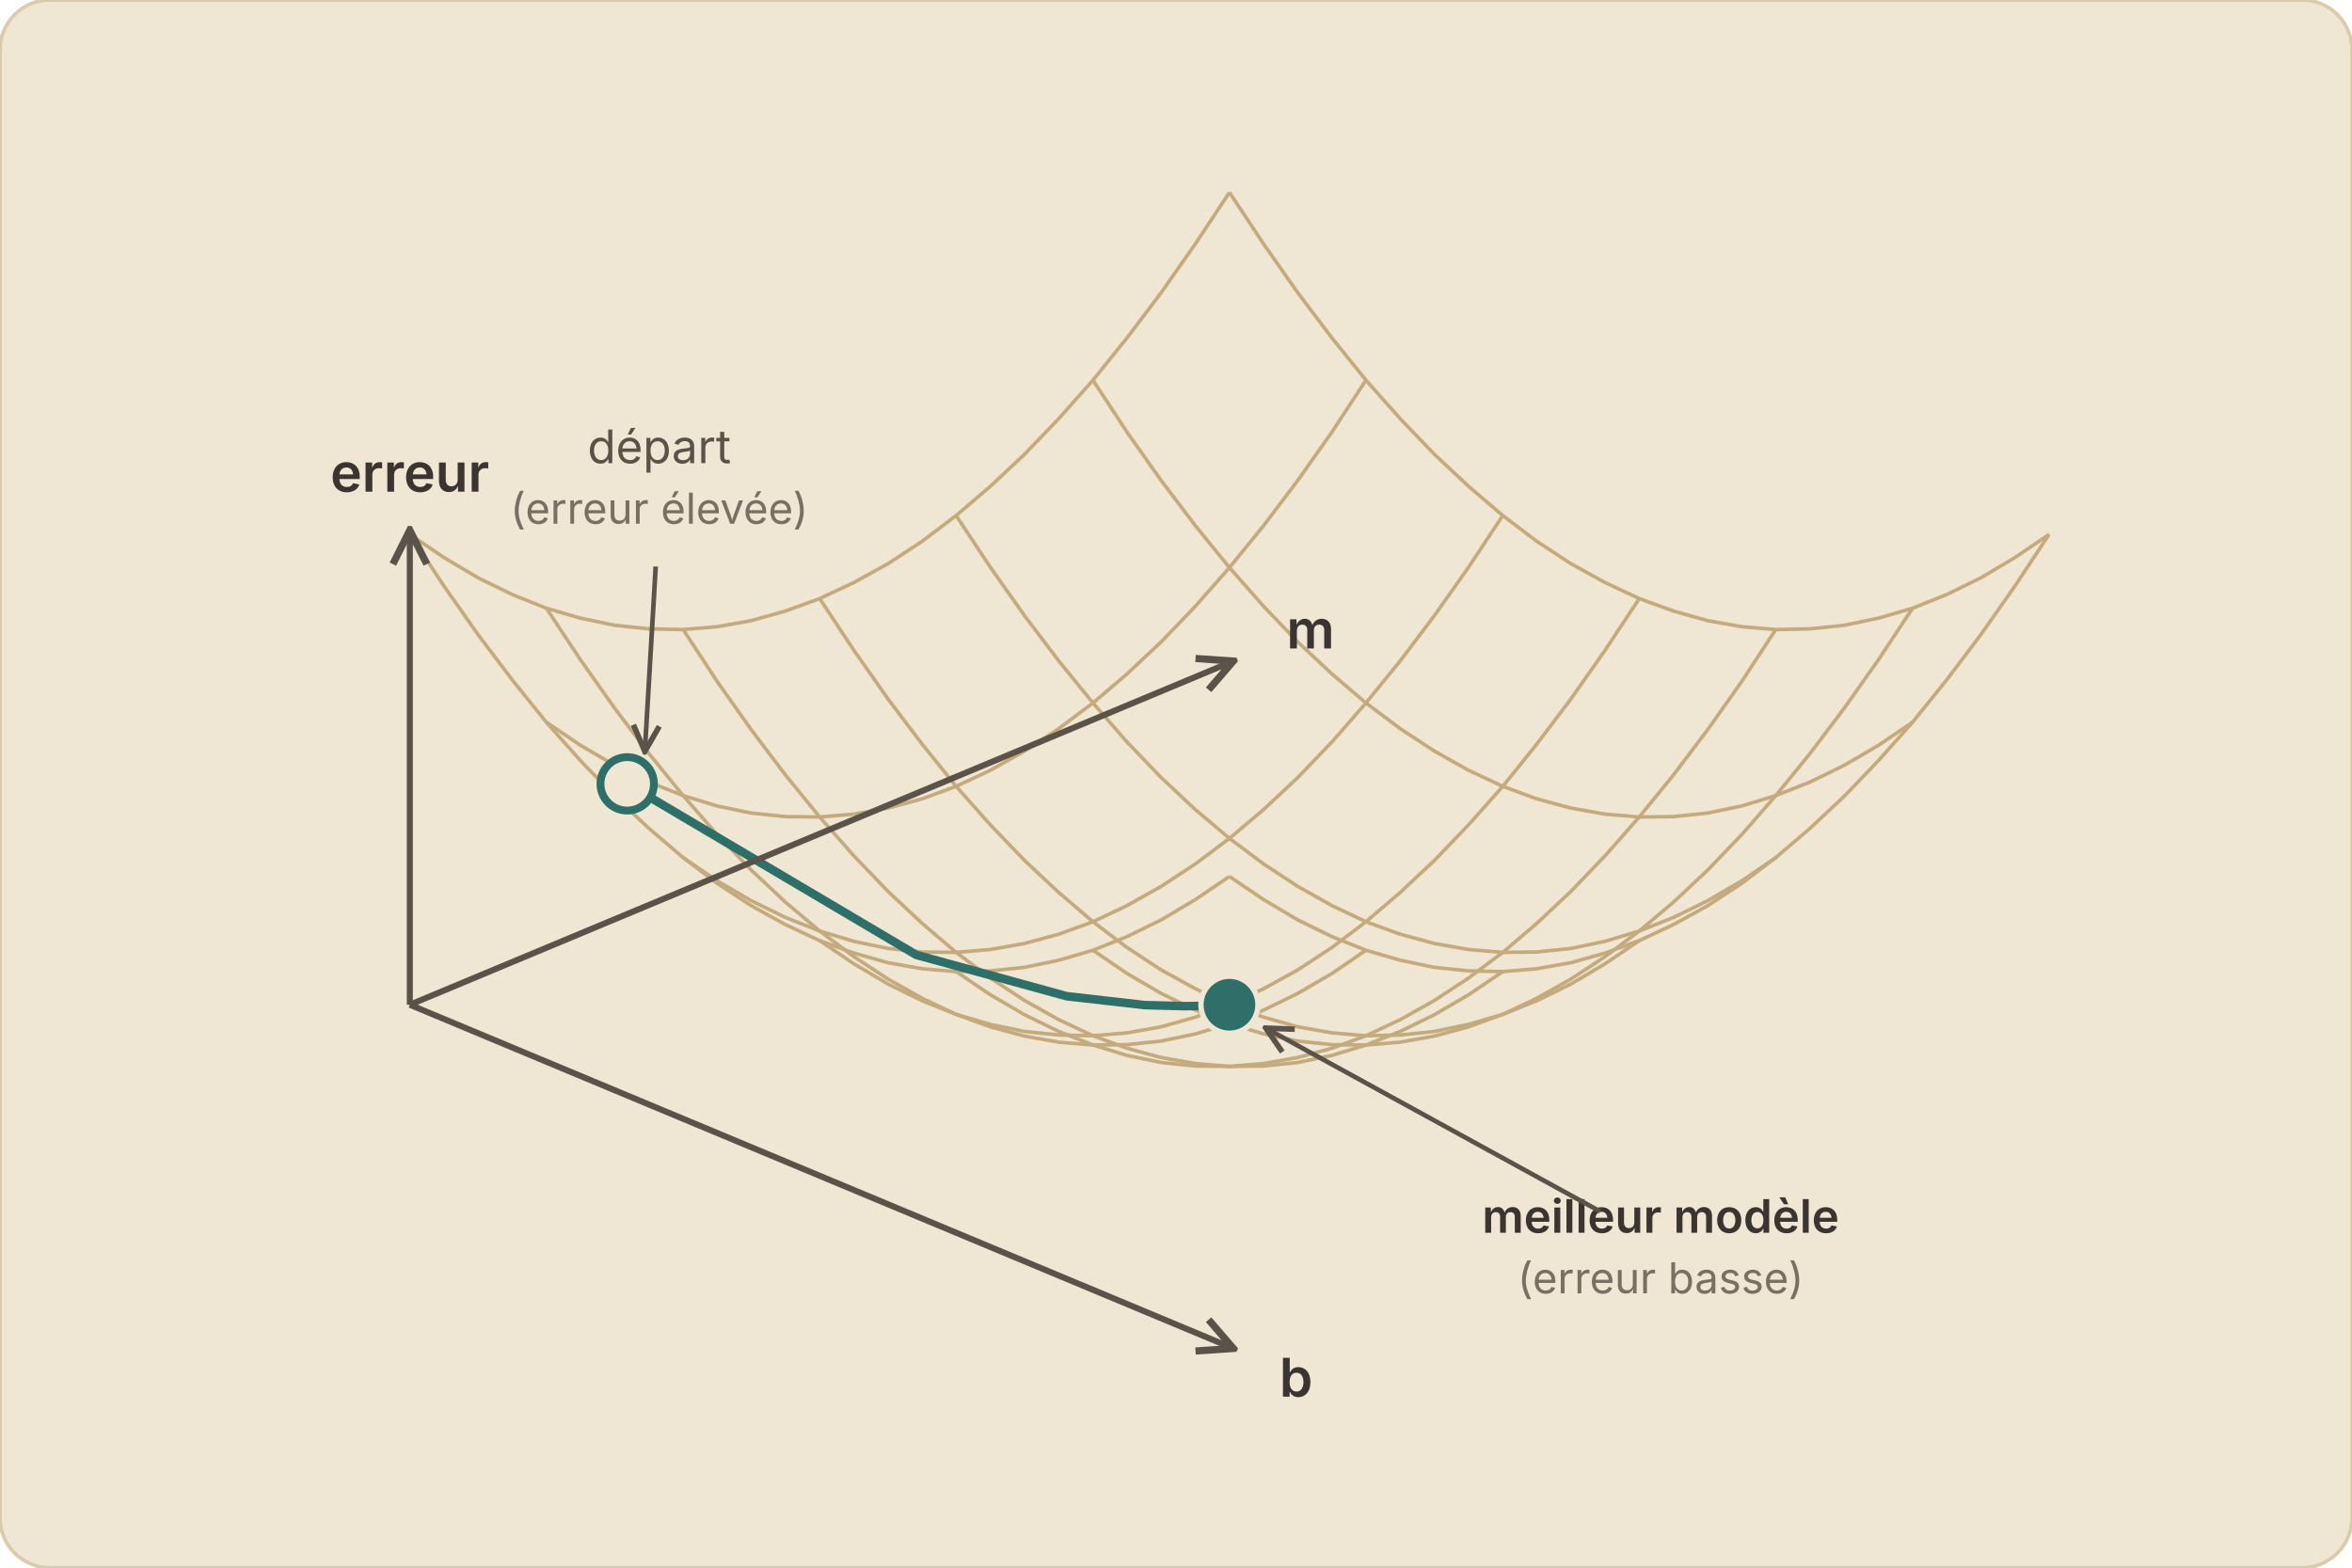
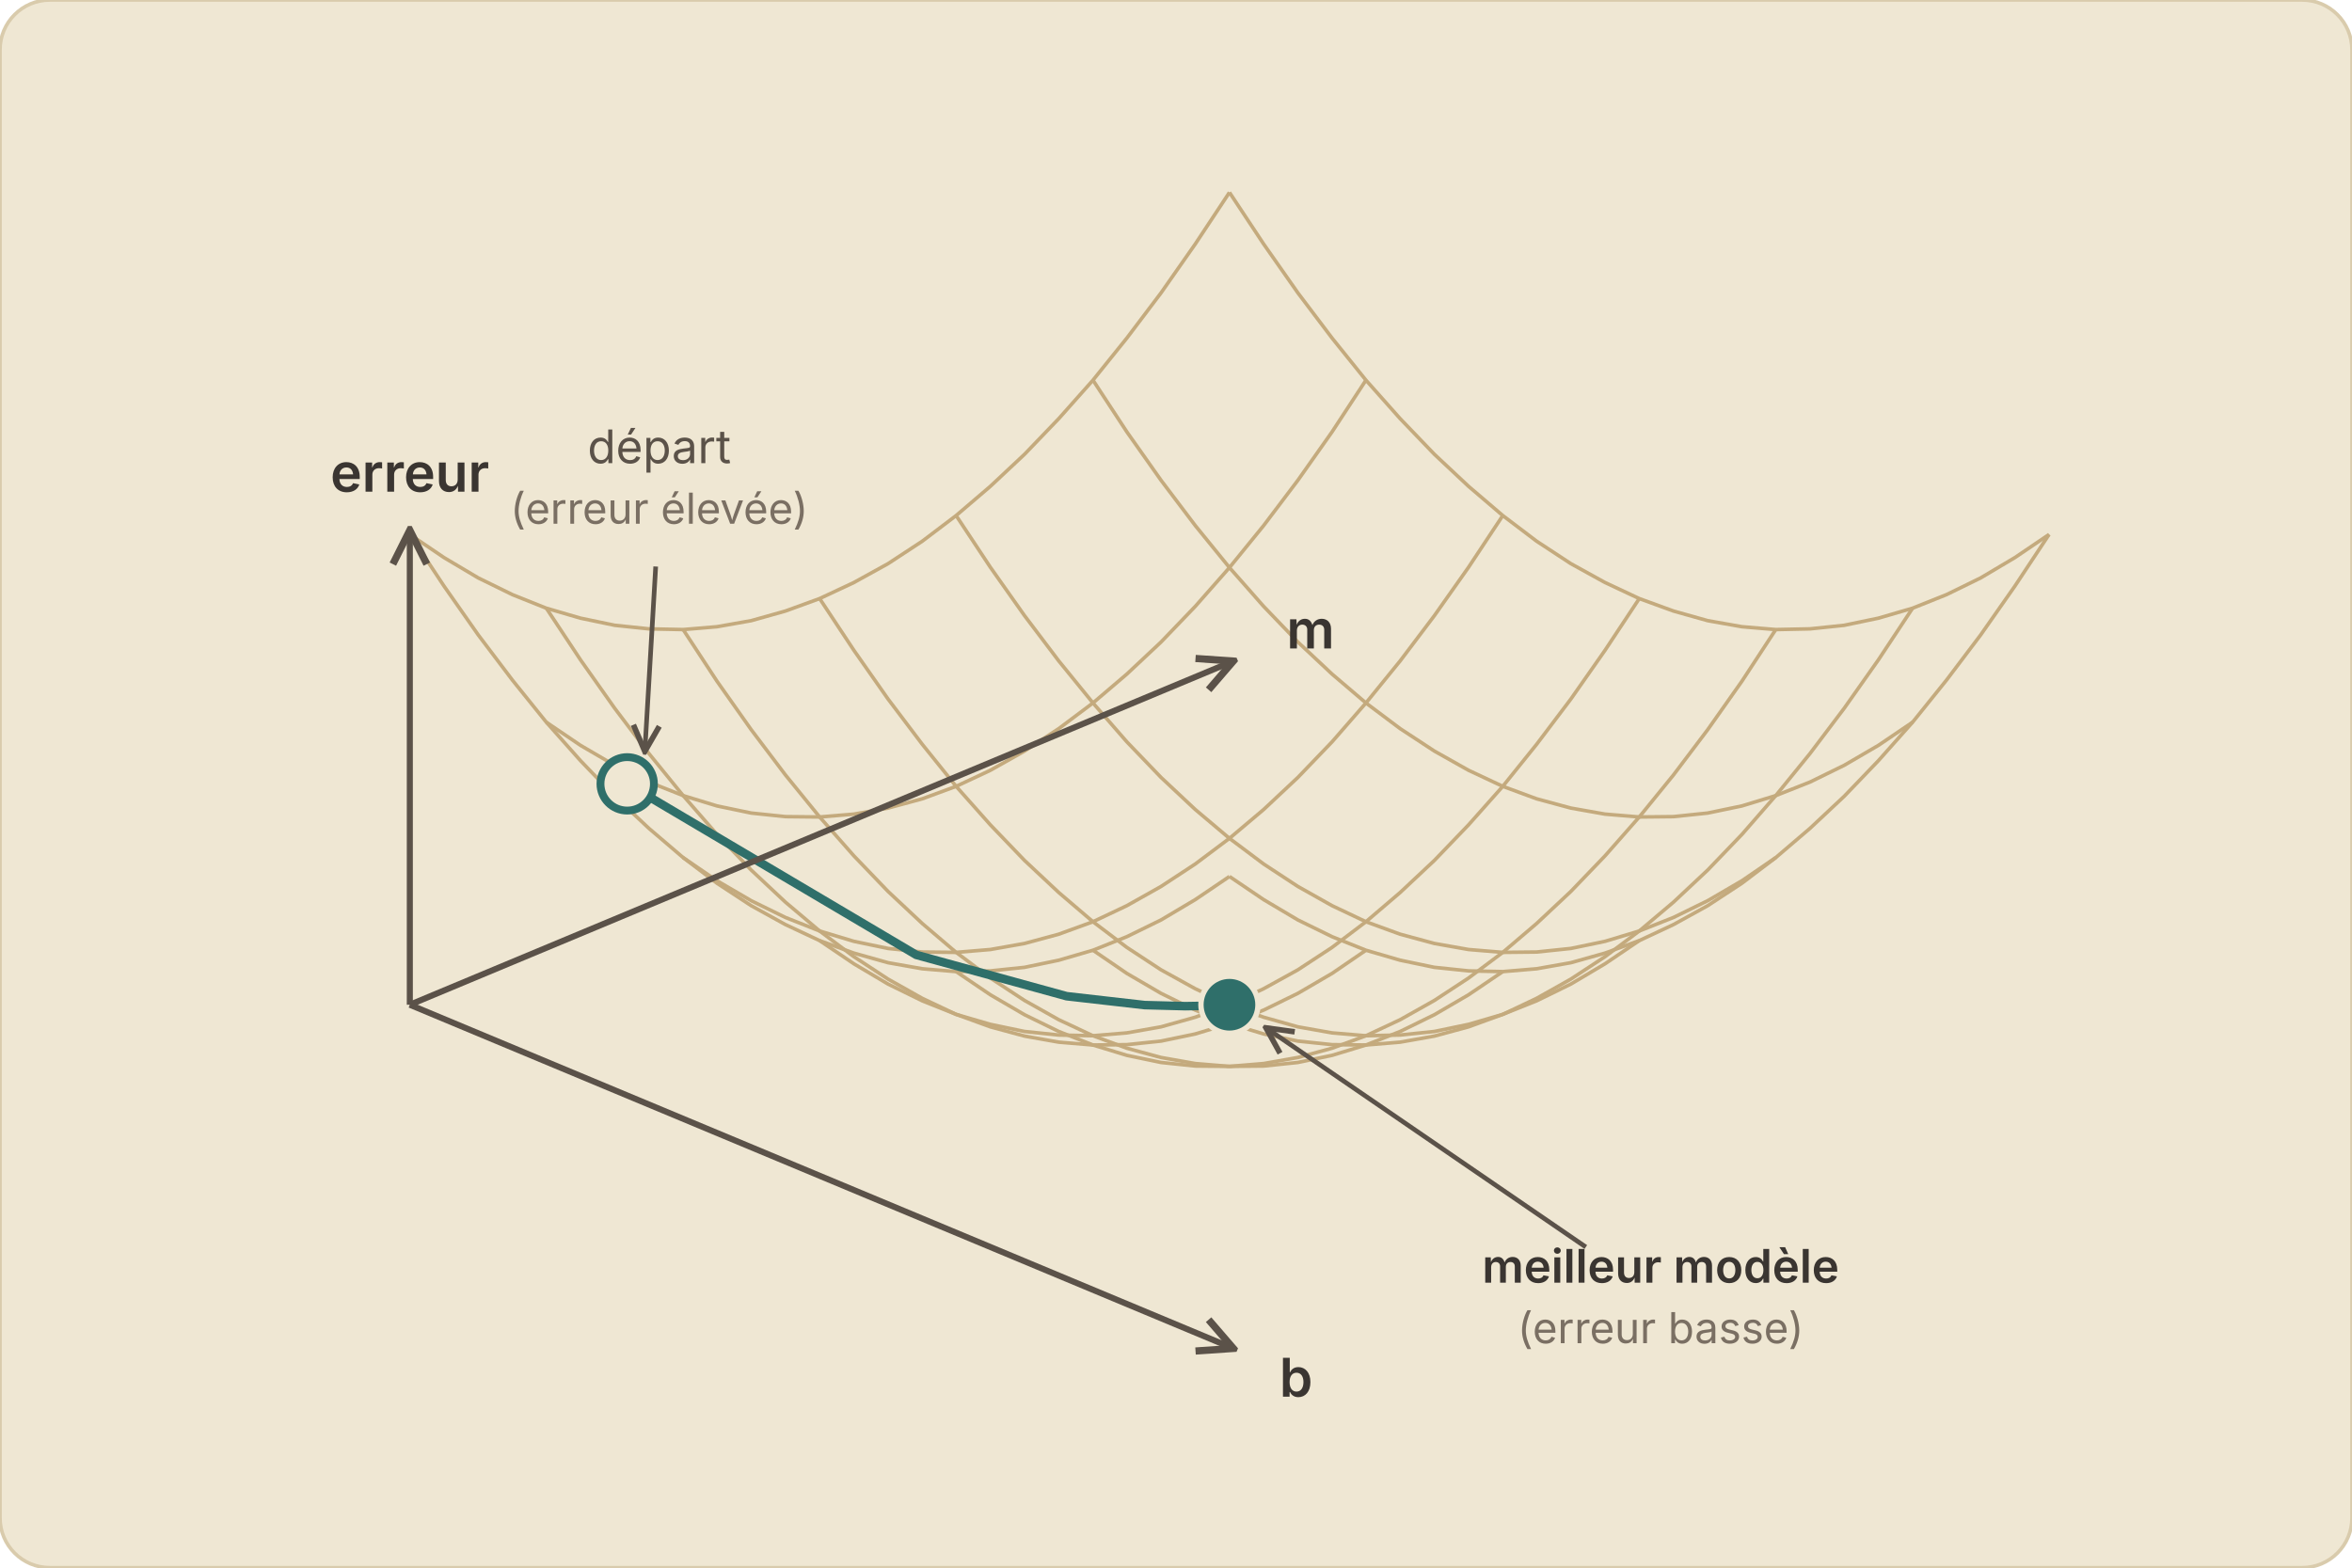
<svg xmlns="http://www.w3.org/2000/svg" viewBox="0 0 660 440" role="img" font-family="system-ui, -apple-system, sans-serif">
  <defs>
    <marker id="arr" viewBox="0 0 10 10" refX="8" refY="5" markerWidth="7" markerHeight="7" orient="auto">
      <path d="M1 1 L9 5 L1 9" fill="none" stroke="#5b5249" stroke-width="1.7" />
    </marker>
  </defs>
  <rect x="0" y="0" width="660" height="440" rx="14" fill="#efe7d3" stroke="#d9cbac" />
  <g fill="none" stroke="#bca06f" stroke-width="1" opacity="0.85">
    <path d="M 345.0 246.0 L 335.4 252.5 L 325.8 258.2 L 316.2 262.9 L 306.7 266.7 L 297.1 269.5 L 287.5 271.5 L 277.9 272.5 L 268.3 272.7 L 258.8 271.9 L 249.2 270.2 L 239.6 267.5 L 230.0 264.0 L 220.4 259.5 L 210.8 254.2 L 201.2 247.9 L 191.7 240.7 L 182.1 232.5 L 172.5 223.5 L 162.9 213.5 L 153.3 202.7 L 143.8 190.9 L 134.2 178.2 L 124.6 164.5 L 115.0 150.0" />
    <path d="M 383.3 266.7 L 373.8 273.2 L 364.2 278.8 L 354.6 283.5 L 345.0 287.3 L 335.4 290.2 L 325.8 292.2 L 316.2 293.2 L 306.7 293.3 L 297.1 292.5 L 287.5 290.8 L 277.9 288.2 L 268.3 284.7 L 258.8 280.2 L 249.2 274.8 L 239.6 268.5 L 230.0 261.3 L 220.4 253.2 L 210.8 244.2 L 201.2 234.2 L 191.7 223.3 L 182.1 211.5 L 172.5 198.8 L 162.9 185.2 L 153.3 170.7" />
    <path d="M 421.7 272.7 L 412.1 279.2 L 402.5 284.8 L 392.9 289.5 L 383.3 293.3 L 373.8 296.2 L 364.2 298.2 L 354.6 299.2 L 345.0 299.3 L 335.4 298.5 L 325.8 296.8 L 316.2 294.2 L 306.7 290.7 L 297.1 286.2 L 287.5 280.8 L 277.9 274.5 L 268.3 267.3 L 258.8 259.2 L 249.2 250.2 L 239.6 240.2 L 230.0 229.3 L 220.4 217.5 L 210.8 204.8 L 201.2 191.2 L 191.7 176.7" />
    <path d="M 460.0 264.0 L 450.4 270.5 L 440.8 276.2 L 431.2 280.9 L 421.7 284.7 L 412.1 287.5 L 402.5 289.5 L 392.9 290.5 L 383.3 290.7 L 373.8 289.9 L 364.2 288.2 L 354.6 285.5 L 345.0 282.0 L 335.4 277.5 L 325.8 272.2 L 316.2 265.9 L 306.7 258.7 L 297.1 250.5 L 287.5 241.5 L 277.9 231.5 L 268.3 220.7 L 258.8 208.9 L 249.2 196.2 L 239.6 182.5 L 230.0 168.0" />
    <path d="M 498.3 240.7 L 488.8 247.2 L 479.2 252.8 L 469.6 257.5 L 460.0 261.3 L 450.4 264.2 L 440.8 266.2 L 431.2 267.2 L 421.7 267.3 L 412.1 266.5 L 402.5 264.8 L 392.9 262.2 L 383.3 258.7 L 373.8 254.2 L 364.2 248.8 L 354.6 242.5 L 345.0 235.3 L 335.4 227.2 L 325.8 218.2 L 316.2 208.2 L 306.7 197.3 L 297.1 185.5 L 287.5 172.8 L 277.9 159.2 L 268.3 144.7" />
    <path d="M 536.7 202.7 L 527.1 209.2 L 517.5 214.8 L 507.9 219.5 L 498.3 223.3 L 488.8 226.2 L 479.2 228.2 L 469.6 229.2 L 460.0 229.3 L 450.4 228.5 L 440.8 226.8 L 431.2 224.2 L 421.7 220.7 L 412.1 216.2 L 402.5 210.8 L 392.9 204.5 L 383.3 197.3 L 373.8 189.2 L 364.2 180.2 L 354.6 170.2 L 345.0 159.3 L 335.4 147.5 L 325.8 134.8 L 316.2 121.2 L 306.7 106.7" />
    <path d="M 575.0 150.0 L 565.4 156.5 L 555.8 162.2 L 546.2 166.9 L 536.7 170.7 L 527.1 173.5 L 517.5 175.5 L 507.9 176.5 L 498.3 176.7 L 488.8 175.9 L 479.2 174.2 L 469.6 171.5 L 460.0 168.0 L 450.4 163.5 L 440.8 158.2 L 431.2 151.9 L 421.7 144.7 L 412.1 136.5 L 402.5 127.5 L 392.9 117.5 L 383.3 106.7 L 373.8 94.9 L 364.2 82.2 L 354.6 68.5 L 345.0 54.0" />
    <path d="M 345.0 246.0 L 354.6 252.5 L 364.2 258.2 L 373.8 262.9 L 383.3 266.7 L 392.9 269.5 L 402.5 271.5 L 412.1 272.5 L 421.7 272.7 L 431.2 271.9 L 440.8 270.2 L 450.4 267.5 L 460.0 264.0 L 469.6 259.5 L 479.2 254.2 L 488.8 247.9 L 498.3 240.7 L 507.9 232.5 L 517.5 223.5 L 527.1 213.5 L 536.7 202.7 L 546.2 190.9 L 555.8 178.2 L 565.4 164.5 L 575.0 150.0" />
    <path d="M 306.7 266.7 L 316.2 273.2 L 325.8 278.8 L 335.4 283.5 L 345.0 287.3 L 354.6 290.2 L 364.2 292.2 L 373.8 293.2 L 383.3 293.3 L 392.9 292.5 L 402.5 290.8 L 412.1 288.2 L 421.7 284.7 L 431.2 280.2 L 440.8 274.8 L 450.4 268.5 L 460.0 261.3 L 469.6 253.2 L 479.2 244.2 L 488.8 234.2 L 498.3 223.3 L 507.9 211.5 L 517.5 198.8 L 527.1 185.2 L 536.7 170.7" />
    <path d="M 268.3 272.7 L 277.9 279.2 L 287.5 284.8 L 297.1 289.5 L 306.7 293.3 L 316.2 296.2 L 325.8 298.2 L 335.4 299.2 L 345.0 299.3 L 354.6 298.5 L 364.2 296.8 L 373.8 294.2 L 383.3 290.7 L 392.9 286.2 L 402.5 280.8 L 412.1 274.5 L 421.7 267.3 L 431.2 259.2 L 440.8 250.2 L 450.4 240.2 L 460.0 229.3 L 469.6 217.5 L 479.2 204.8 L 488.8 191.2 L 498.3 176.7" />
    <path d="M 230.0 264.0 L 239.6 270.5 L 249.2 276.2 L 258.8 280.9 L 268.3 284.7 L 277.9 287.5 L 287.5 289.5 L 297.1 290.5 L 306.7 290.7 L 316.2 289.9 L 325.8 288.2 L 335.4 285.5 L 345.0 282.0 L 354.6 277.5 L 364.2 272.2 L 373.8 265.9 L 383.3 258.7 L 392.9 250.5 L 402.5 241.5 L 412.1 231.5 L 421.7 220.7 L 431.2 208.9 L 440.8 196.2 L 450.4 182.5 L 460.0 168.0" />
    <path d="M 191.7 240.7 L 201.2 247.2 L 210.8 252.8 L 220.4 257.5 L 230.0 261.3 L 239.6 264.2 L 249.2 266.2 L 258.8 267.2 L 268.3 267.3 L 277.9 266.5 L 287.5 264.8 L 297.1 262.2 L 306.7 258.7 L 316.2 254.2 L 325.8 248.8 L 335.4 242.5 L 345.0 235.3 L 354.6 227.2 L 364.2 218.2 L 373.8 208.2 L 383.3 197.3 L 392.9 185.5 L 402.5 172.8 L 412.1 159.2 L 421.7 144.7" />
    <path d="M 153.3 202.7 L 162.9 209.2 L 172.5 214.8 L 182.1 219.5 L 191.7 223.3 L 201.2 226.2 L 210.8 228.2 L 220.4 229.2 L 230.0 229.3 L 239.6 228.5 L 249.2 226.8 L 258.8 224.2 L 268.3 220.7 L 277.9 216.2 L 287.5 210.8 L 297.1 204.5 L 306.7 197.3 L 316.2 189.2 L 325.8 180.2 L 335.4 170.2 L 345.0 159.3 L 354.6 147.5 L 364.2 134.8 L 373.8 121.2 L 383.3 106.7" />
    <path d="M 115.0 150.0 L 124.6 156.5 L 134.2 162.2 L 143.8 166.9 L 153.3 170.7 L 162.9 173.5 L 172.5 175.5 L 182.1 176.5 L 191.7 176.7 L 201.2 175.9 L 210.8 174.2 L 220.4 171.5 L 230.0 168.0 L 239.6 163.5 L 249.2 158.2 L 258.8 151.9 L 268.3 144.7 L 277.9 136.5 L 287.5 127.5 L 297.1 117.5 L 306.7 106.7 L 316.2 94.9 L 325.8 82.2 L 335.4 68.5 L 345.0 54.0" />
  </g>
  <path d="M 176.0 220.0 L 257.1 268.0 L 299.3 279.6 L 321.2 282.1 L 332.6 282.4 L 338.6 282.3 L 341.7 282.2" fill="none" stroke="#2f6f6a" stroke-width="2.4" />
  <circle cx="176.0" cy="220.0" r="7.5" fill="#efe7d3" stroke="#2f6f6a" stroke-width="2.2" />
  <circle cx="345.0" cy="282.0" r="8" fill="#2f6f6a" stroke="#efe7d3" stroke-width="1.5" />
  <g stroke="#5b5249" stroke-width="1.7" fill="none">
    <line x1="115.0" y1="282.0" x2="115.0" y2="150.0" marker-end="url(#arr)" />
    <line x1="115.0" y1="282.0" x2="345.0" y2="186.0" marker-end="url(#arr)" />
    <line x1="115.0" y1="282.0" x2="345.0" y2="378.0" marker-end="url(#arr)" />
  </g>
  <text x="115.0" y="138.0" font-size="15" fill="#3a3531" text-anchor="middle" font-weight="600">erreur</text>
  <text x="361.0" y="182.0" font-size="15" fill="#3a3531" text-anchor="start" font-weight="600">m</text>
  <text x="359.0" y="392.0" font-size="15" fill="#3a3531" text-anchor="start" font-weight="600">b</text>
  <text x="185" y="130" font-size="13" fill="#5b5249" text-anchor="middle">départ</text>
  <text x="185" y="147" font-size="12" fill="#7a6f63" text-anchor="middle">(erreur élevée)</text>
  <line x1="184" y1="159" x2="181.0" y2="210.0" stroke="#5b5249" stroke-width="1.3" marker-end="url(#arr)" />
-   <text x="466" y="346" font-size="13" fill="#3a3531" text-anchor="middle" font-weight="600">meilleur modèle</text>
-   <text x="466" y="363" font-size="12" fill="#7a6f63" text-anchor="middle">(erreur basse)</text>
-   <line x1="449" y1="340" x2="356.0" y2="289.0" stroke="#5b5249" stroke-width="1.3" marker-end="url(#arr)" />
+   <text x="466" y="360" font-size="13" fill="#3a3531" text-anchor="middle" font-weight="600">meilleur modèle</text>
+   <text x="466" y="377" font-size="12" fill="#7a6f63" text-anchor="middle">(erreur basse)</text>
+   <line x1="445" y1="350" x2="356.0" y2="289.0" stroke="#5b5249" stroke-width="1.3" marker-end="url(#arr)" />
</svg>
